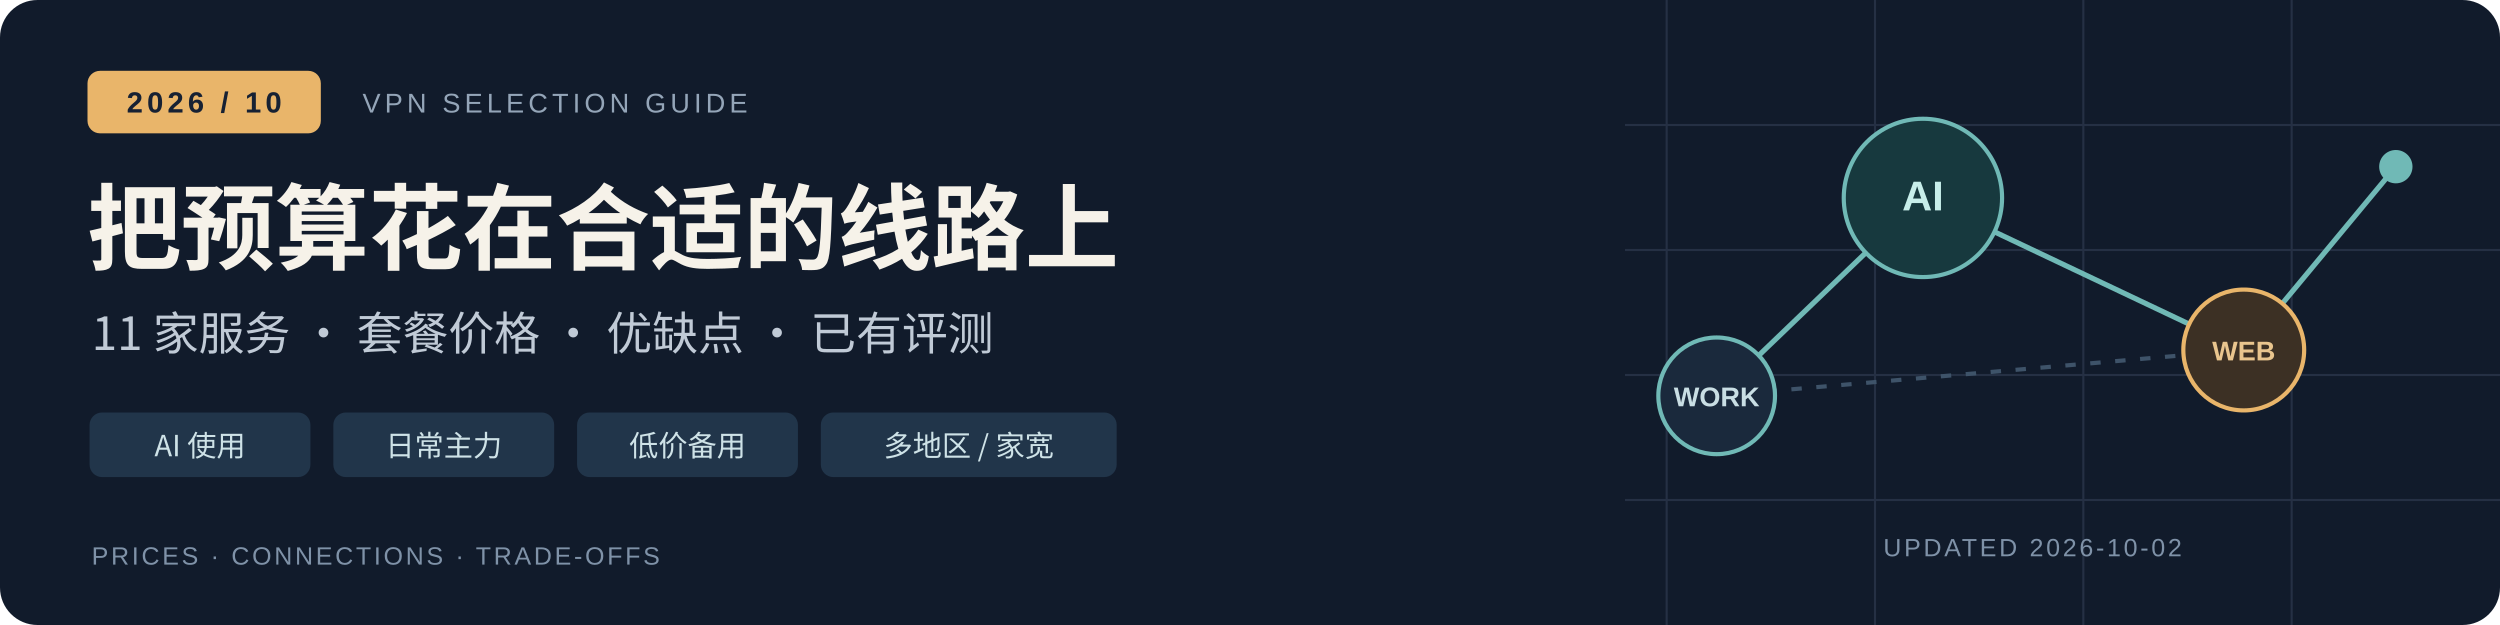
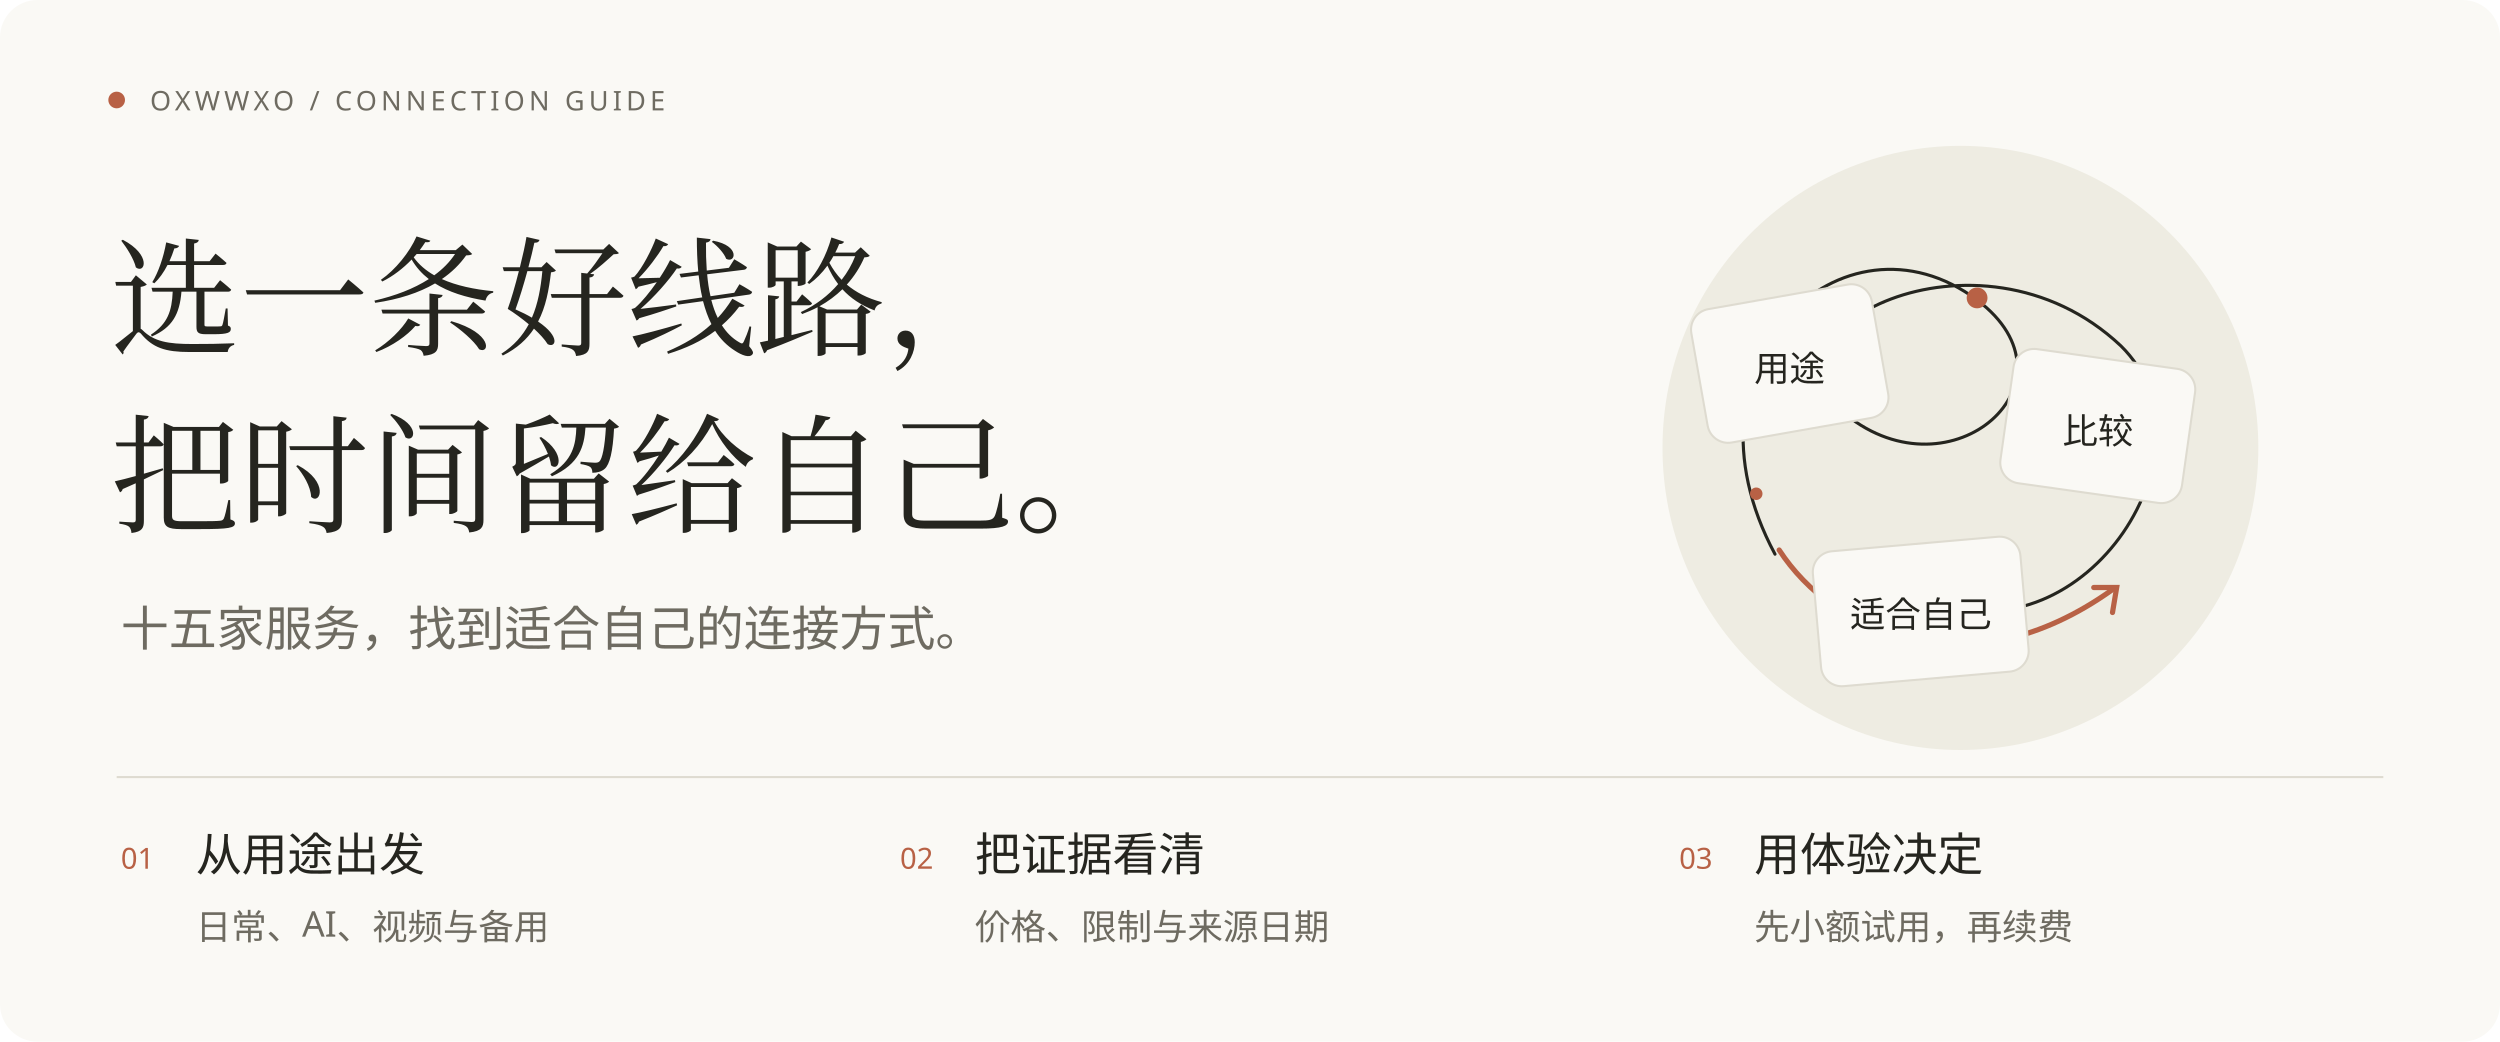
- <svg xmlns="http://www.w3.org/2000/svg" width="1200" height="300" viewBox="0 0 1200 300" role="img" aria-labelledby="title desc">
-   <rect width="1200" height="300" rx="18" fill="#111b2b" />
-   <path d="M800 0V300M900 0V300M1000 0V300M1100 0V300M780 60H1200M780 120H1200M780 180H1200M780 240H1200" stroke="#253044" stroke-width="1" />
-   <rect x="42" y="34" width="112" height="30" rx="6" fill="#e9b56a" />
-   <text x="98" y="54" text-anchor="middle" font-family="Arial,sans-serif" font-size="14" font-weight="700" fill="#172133" letter-spacing="2">2026 / 10</text>
-   <text x="174" y="54" font-family="Arial,sans-serif" font-size="13" fill="#94a5b8" letter-spacing="2">VPN SELECTION GUIDE</text>
-   <text x="42" y="126" font-family="Microsoft YaHei,PingFang SC,Noto Sans CJK SC,sans-serif" font-size="45" font-weight="700" fill="#f6f2e9">把预算花在合适的线路上</text>
-   <text x="44" y="168" font-family="Microsoft YaHei,PingFang SC,Noto Sans CJK SC,sans-serif" font-size="22" fill="#c0cad6">11 家服务 · 套餐价格 · 优缺点 · 已有评测</text>
-   <rect x="43" y="198" width="106" height="31" rx="6" fill="#21354a" />
-   <rect x="160" y="198" width="106" height="31" rx="6" fill="#21354a" />
-   <rect x="277" y="198" width="106" height="31" rx="6" fill="#21354a" />
-   <rect x="394" y="198" width="142" height="31" rx="6" fill="#21354a" />
-   <g font-family="Microsoft YaHei,PingFang SC,Noto Sans CJK SC,sans-serif" font-size="14" fill="#cee2e7" text-anchor="middle">
-     <text x="96" y="219">AI 使用</text>
-     <text x="213" y="219">日常主力</text>
-     <text x="330" y="219">低价备用</text>
-     <text x="465" y="219">多地区 / 家宽</text>
+ <svg xmlns="http://www.w3.org/2000/svg" width="1200" height="500" viewBox="0 0 1200 500" role="img" aria-labelledby="title desc">
+   <g font-family="Microsoft YaHei,PingFang SC,sans-serif">
+     <rect width="1200" height="500" rx="18" fill="#faf9f5" />
+     <circle cx="56" cy="48" r="4" fill="#b86145" />
+     <text x="72" y="53" font-size="13" letter-spacing="2" fill="#6e6b61">OXWWXO  /  CONNECTION GUIDE</text>
+     <g font-family="Noto Serif CJK SC,Source Han Serif SC,Songti SC,SimSun,Georgia,serif" font-size="62" fill="#25251f">
+       <text x="53" y="166">选一条好线路，</text>
+       <text x="53" y="251">把时间留给自己。</text>
+     </g>
+     <text x="58" y="310" font-size="23" fill="#6e6b61">十五家服务，找到适合自己的连接方式。</text>
+     <g transform="translate(812 84)">
+       <ellipse cx="129" cy="131" rx="143" ry="145" fill="#eeece2" />
+       <g fill="none" stroke="#25251f" stroke-width="1.5" stroke-linecap="round">
+         <path d="M40 182C-10 89 73 12 137 60C189 99 125 156 74 115C25 76 137 17 206 82C255 130 190 232 116 205" />
+         <path d="M42 180C68 220 132 249 202 199" stroke="#b86145" stroke-width="2.5" />
+         <path d="m193 198 11 0-2 12" stroke="#b86145" stroke-width="2.5" />
+       </g>
+       <g stroke="#dedbd0" fill="#faf9f5">
+         <rect x="3" y="58" width="88" height="65" rx="10" transform="rotate(-10 47 90)" />
+         <rect x="151" y="88" width="88" height="65" rx="10" transform="rotate(8 195 120)" />
+         <rect x="60" y="177" width="100" height="65" rx="10" transform="rotate(-5 110 210)" />
+       </g>
+       <g fill="#25251f" text-anchor="middle" font-size="17">
+         <text x="47" y="99">用途</text>
+         <text x="195" y="129">比较</text>
+         <text x="110" y="217">适合自己</text>
+       </g>
+       <circle cx="137" cy="59" r="5" fill="#b86145" />
+       <circle cx="31" cy="153" r="3" fill="#b86145" />
+     </g>
+     <path d="M56 373H1144" stroke="#dedbd0" />
+     <text x="58" y="417" font-size="14" fill="#b86145">01</text>
+     <text x="94" y="418" font-size="22" fill="#25251f">从用途出发</text>
+     <text x="94" y="451" font-size="17" fill="#6e6b61">日常、AI、视频与备用</text>
+     <text x="432" y="417" font-size="14" fill="#b86145">02</text>
+     <text x="468" y="418" font-size="22" fill="#25251f">把证据看清</text>
+     <text x="468" y="451" font-size="17" fill="#6e6b61">价格、限制与来源日期</text>
+     <text x="806" y="417" font-size="14" fill="#b86145">03</text>
+     <text x="842" y="418" font-size="22" fill="#25251f">用体验决定</text>
+     <text x="842" y="451" font-size="17" fill="#6e6b61">先小额试用，再续费</text>
  </g>
-   <text x="44" y="271" font-family="Arial,sans-serif" font-size="12" fill="#7f92a8" letter-spacing="1.3">PRICES · CONNECTIONS · TRADE-OFFS</text>
-   <path d="M824 190L923 95L1077 168L1150 80" stroke="#70b9b6" stroke-width="2.5" fill="none" />
-   <path d="M824 190L1077 168" stroke="#3e5369" stroke-width="2" stroke-dasharray="5 7" fill="none" />
-   <circle cx="824" cy="190" r="28" fill="#1a293c" stroke="#70b9b6" stroke-width="2" />
-   <circle cx="923" cy="95" r="38" fill="#17393e" stroke="#70b9b6" stroke-width="2" />
-   <circle cx="1077" cy="168" r="29" fill="#3c3024" stroke="#e9b56a" stroke-width="2" />
-   <circle cx="1150" cy="80" r="8" fill="#70b9b6" />
-   <g font-family="Arial,sans-serif" font-size="13" font-weight="700" text-anchor="middle">
-     <text x="824" y="195" fill="#c9dee4">WORK</text>
-     <text x="923" y="101" font-size="20" fill="#c7eeea">AI</text>
-     <text x="1077" y="173" fill="#e9c58e">WEB</text>
-   </g>
-   <text x="904" y="267" font-family="Arial,sans-serif" font-size="12" fill="#7f92a8" letter-spacing="1.3">UPDATED 2026-10-02</text>
</svg>
